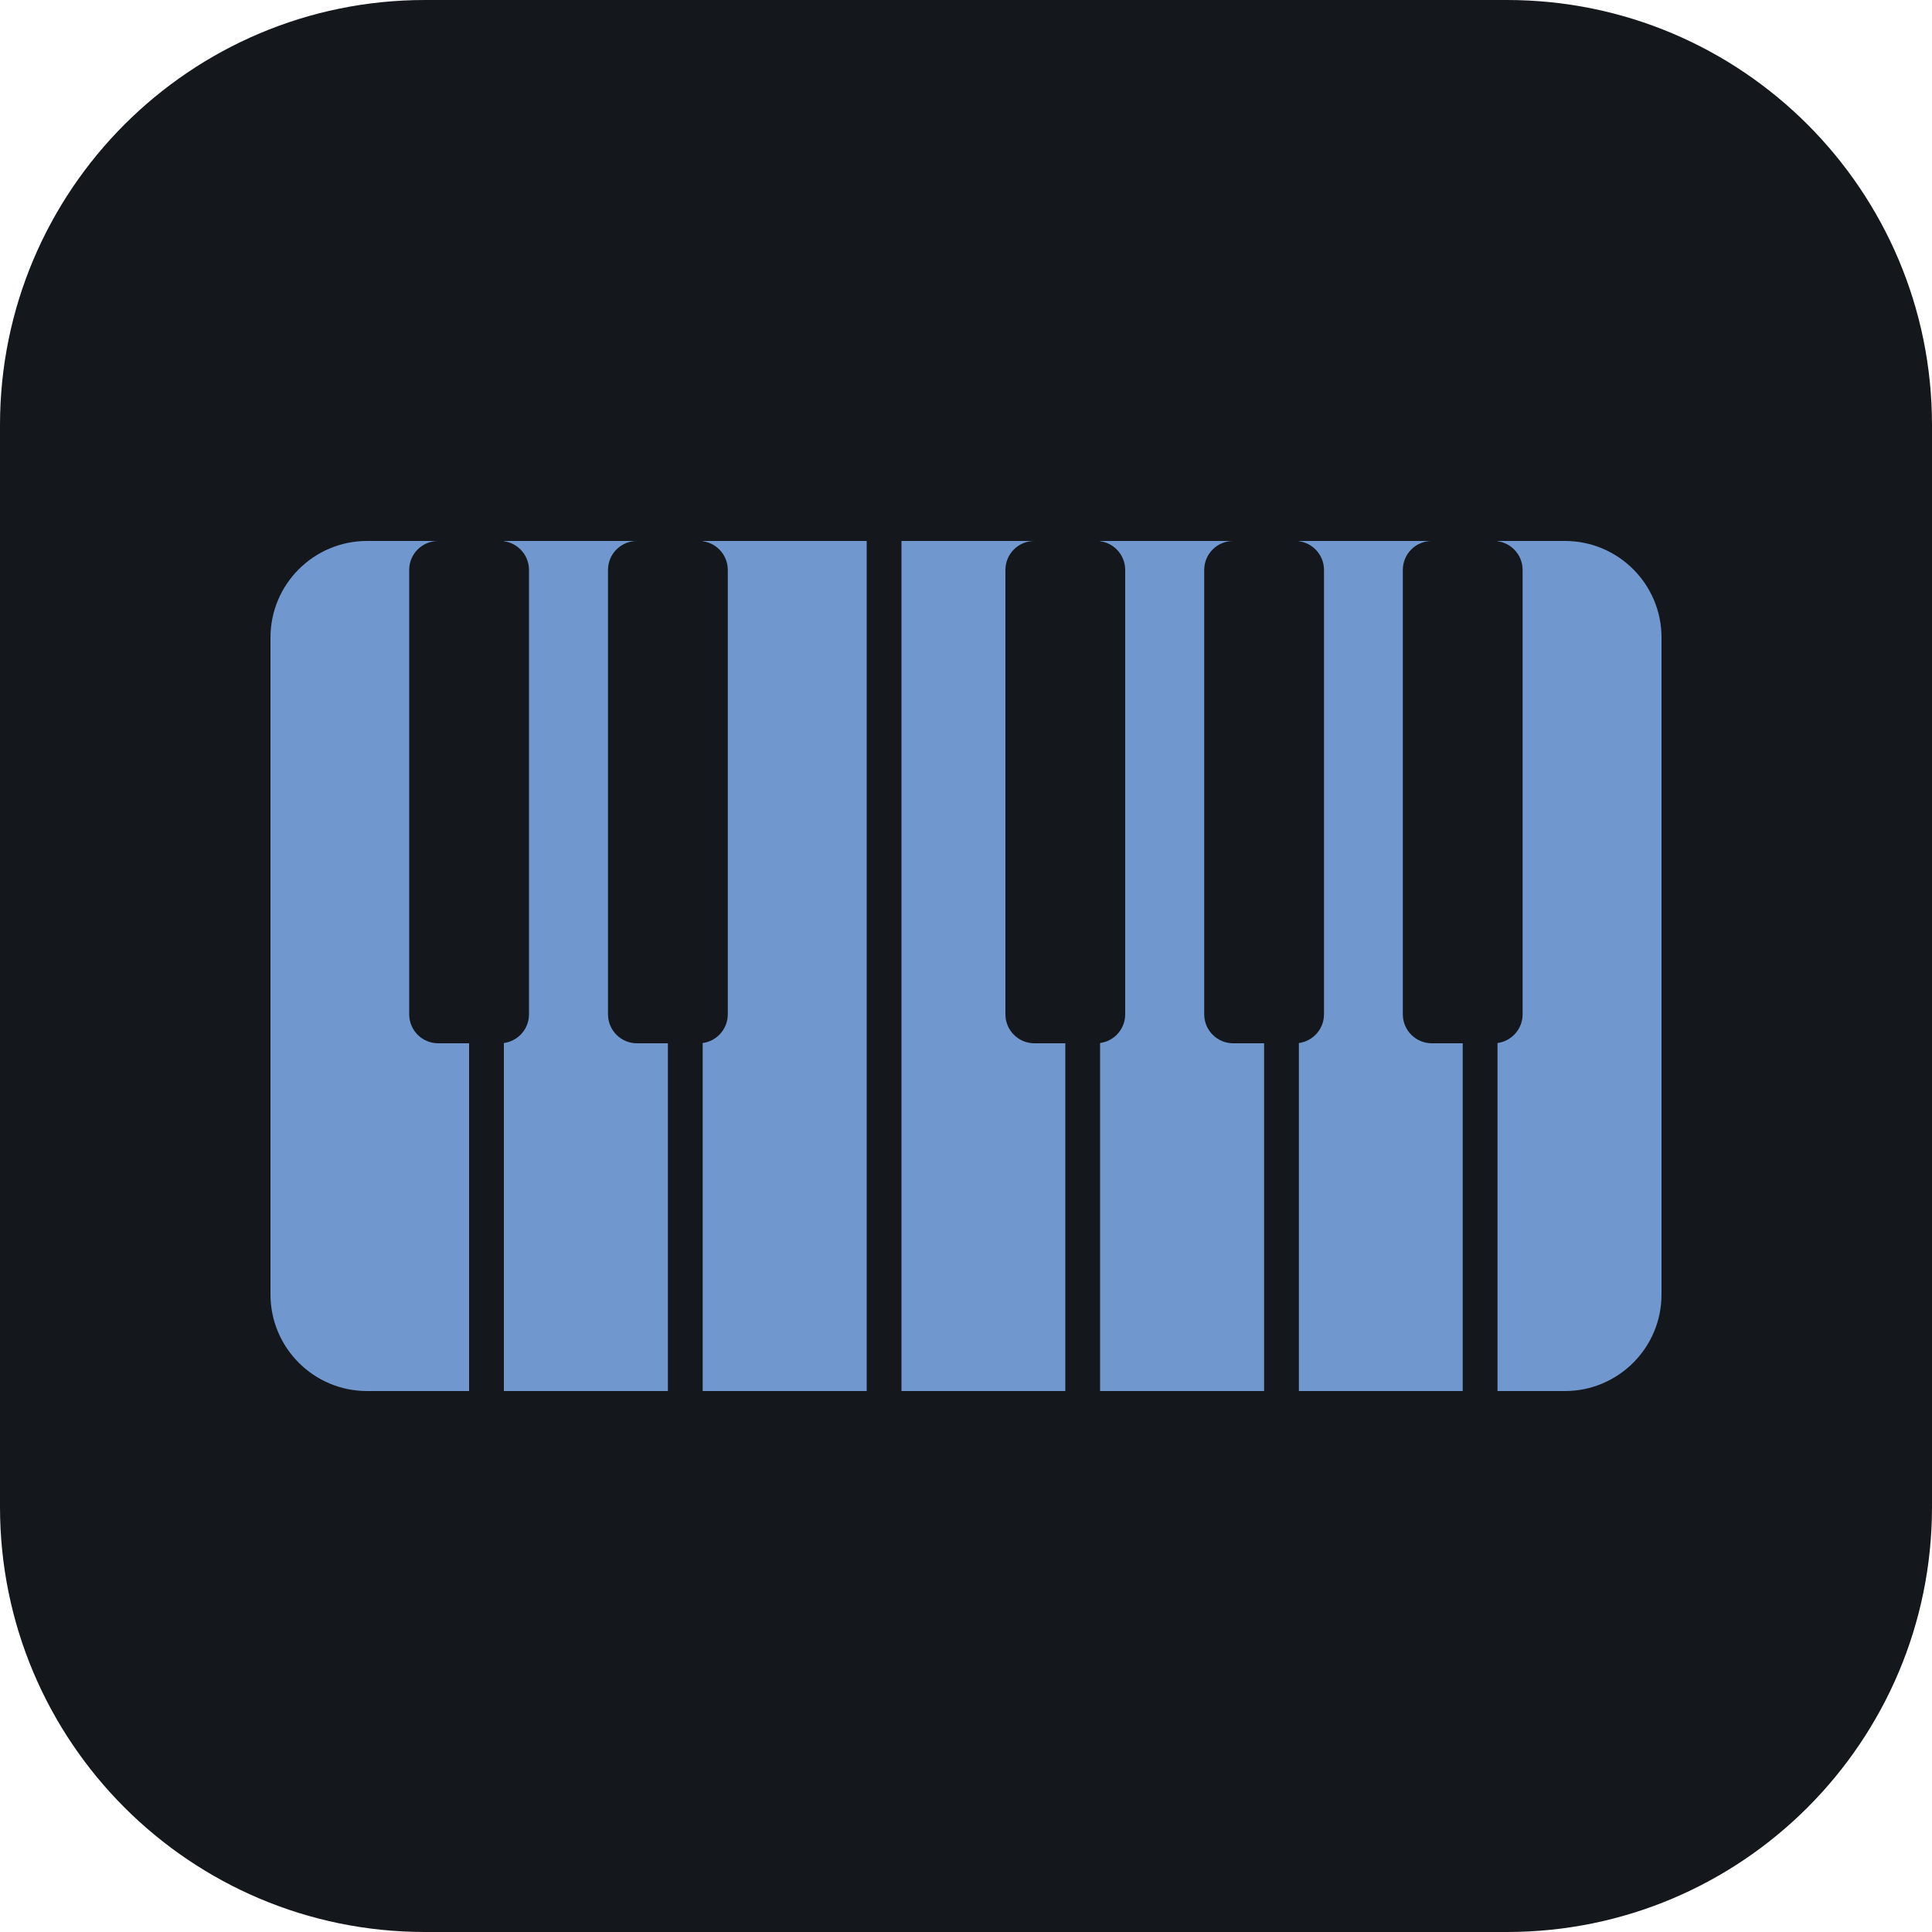
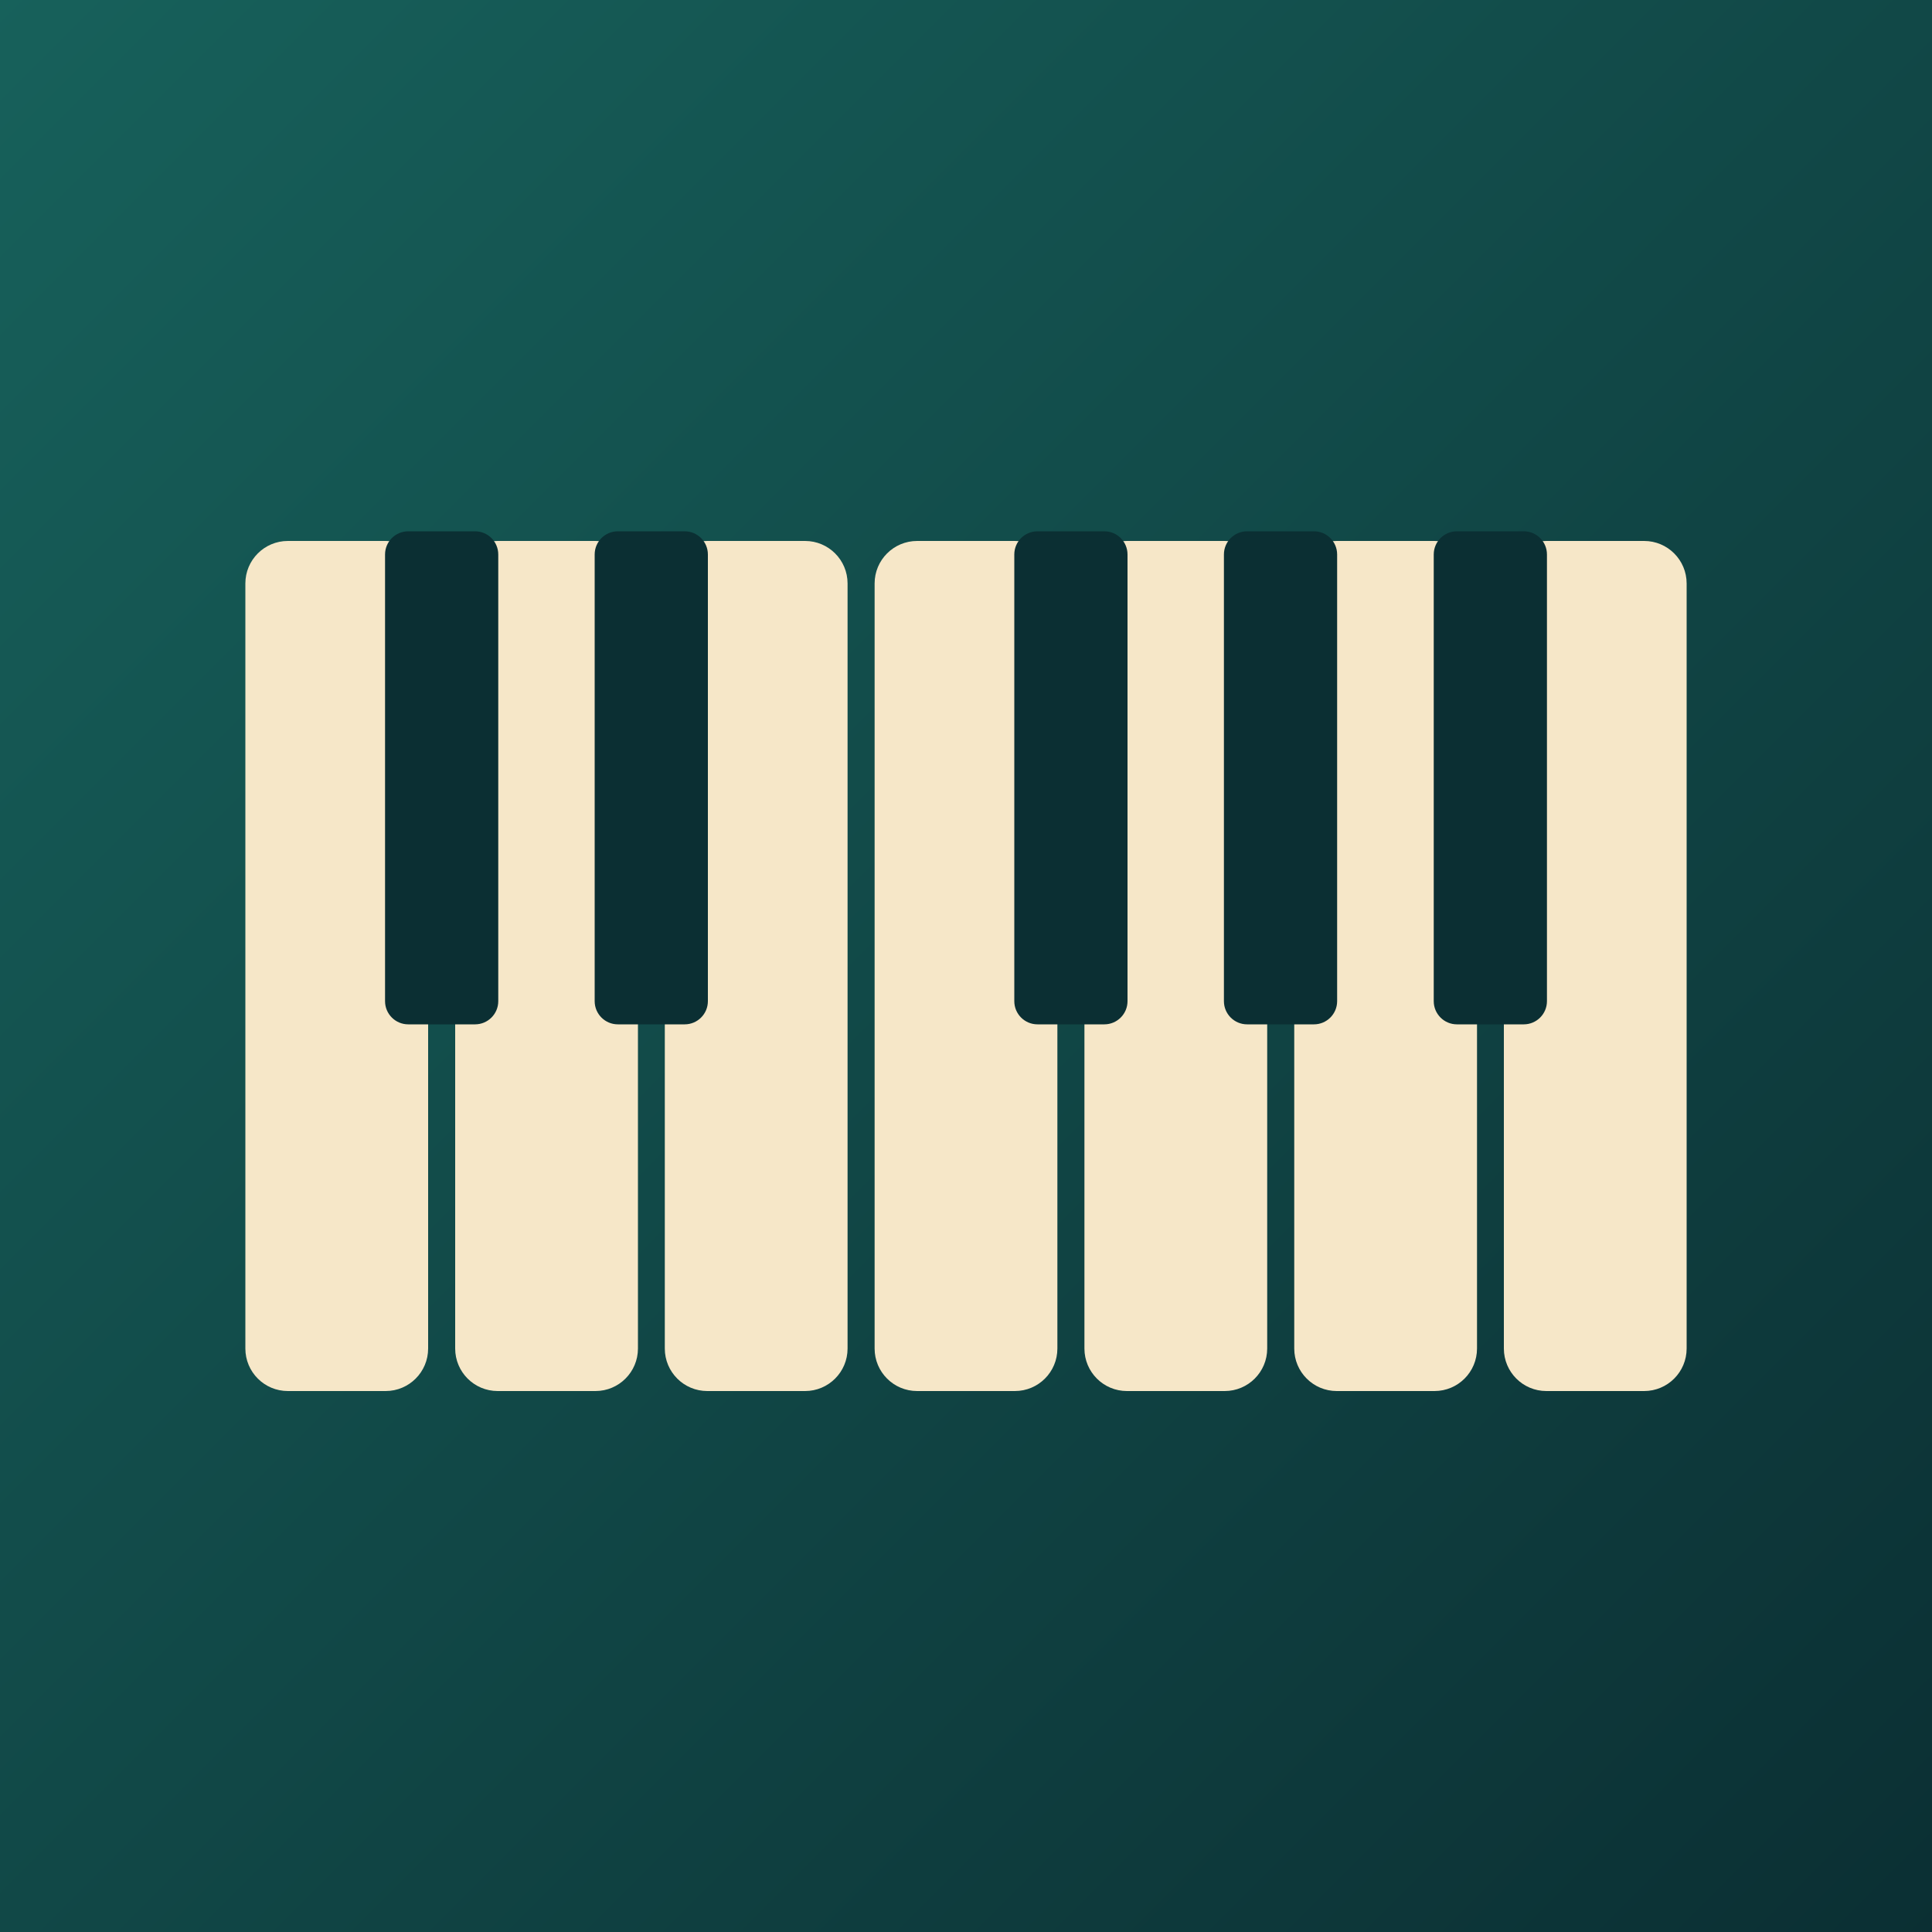
<svg xmlns="http://www.w3.org/2000/svg" viewBox="0 0 100 100">
-   <rect width="100" height="100" rx="22" fill="#14171C" />
-   <rect x="14" y="28" width="72" height="44" rx="5" fill="#7098CE" />
-   <g fill="#14171C">
-     <rect x="24.28" y="28" width="1.8" height="44" />
-     <rect x="34.57" y="28" width="1.8" height="44" />
-     <rect x="44.86" y="28" width="1.8" height="44" />
-     <rect x="55.14" y="28" width="1.8" height="44" />
-     <rect x="65.43" y="28" width="1.8" height="44" />
-     <rect x="75.71" y="28" width="1.8" height="44" />
-   </g>
-   <g fill="#14171C">
-     <rect x="21.18" y="28" width="6.2" height="26" rx="1.5" />
-     <rect x="31.47" y="28" width="6.2" height="26" rx="1.5" />
-     <rect x="52.04" y="28" width="6.2" height="26" rx="1.5" />
-     <rect x="62.33" y="28" width="6.2" height="26" rx="1.5" />
-     <rect x="72.61" y="28" width="6.2" height="26" rx="1.5" />
-   </g>
+   <defs>
+     <linearGradient id="g" x1="0" y1="0" x2="1" y2="1">
+       <stop offset="0" stop-color="#17615B" />
+       <stop offset="1" stop-color="#0B2F33" />
+     </linearGradient>
+   </defs>
+   <rect width="100" height="100" fill="url(#g)" />
+   <rect x="12.70" y="28" width="9.46" height="44" rx="2.2" fill="#F6E7C8" />
+   <rect x="23.56" y="28" width="9.46" height="44" rx="2.2" fill="#F6E7C8" />
+   <rect x="34.41" y="28" width="9.46" height="44" rx="2.2" fill="#F6E7C8" />
+   <rect x="45.27" y="28" width="9.46" height="44" rx="2.2" fill="#F6E7C8" />
+   <rect x="56.13" y="28" width="9.46" height="44" rx="2.2" fill="#F6E7C8" />
+   <rect x="66.99" y="28" width="9.46" height="44" rx="2.2" fill="#F6E7C8" />
+   <rect x="77.84" y="28" width="9.46" height="44" rx="2.2" fill="#F6E7C8" />
+   <rect x="19.93" y="27.5" width="5.86" height="25.52" rx="1.2" fill="#0B2F33" />
+   <rect x="30.78" y="27.5" width="5.86" height="25.52" rx="1.2" fill="#0B2F33" />
+   <rect x="52.50" y="27.5" width="5.86" height="25.52" rx="1.2" fill="#0B2F33" />
+   <rect x="63.35" y="27.5" width="5.86" height="25.52" rx="1.2" fill="#0B2F33" />
+   <rect x="74.21" y="27.5" width="5.86" height="25.52" rx="1.2" fill="#0B2F33" />
</svg>
